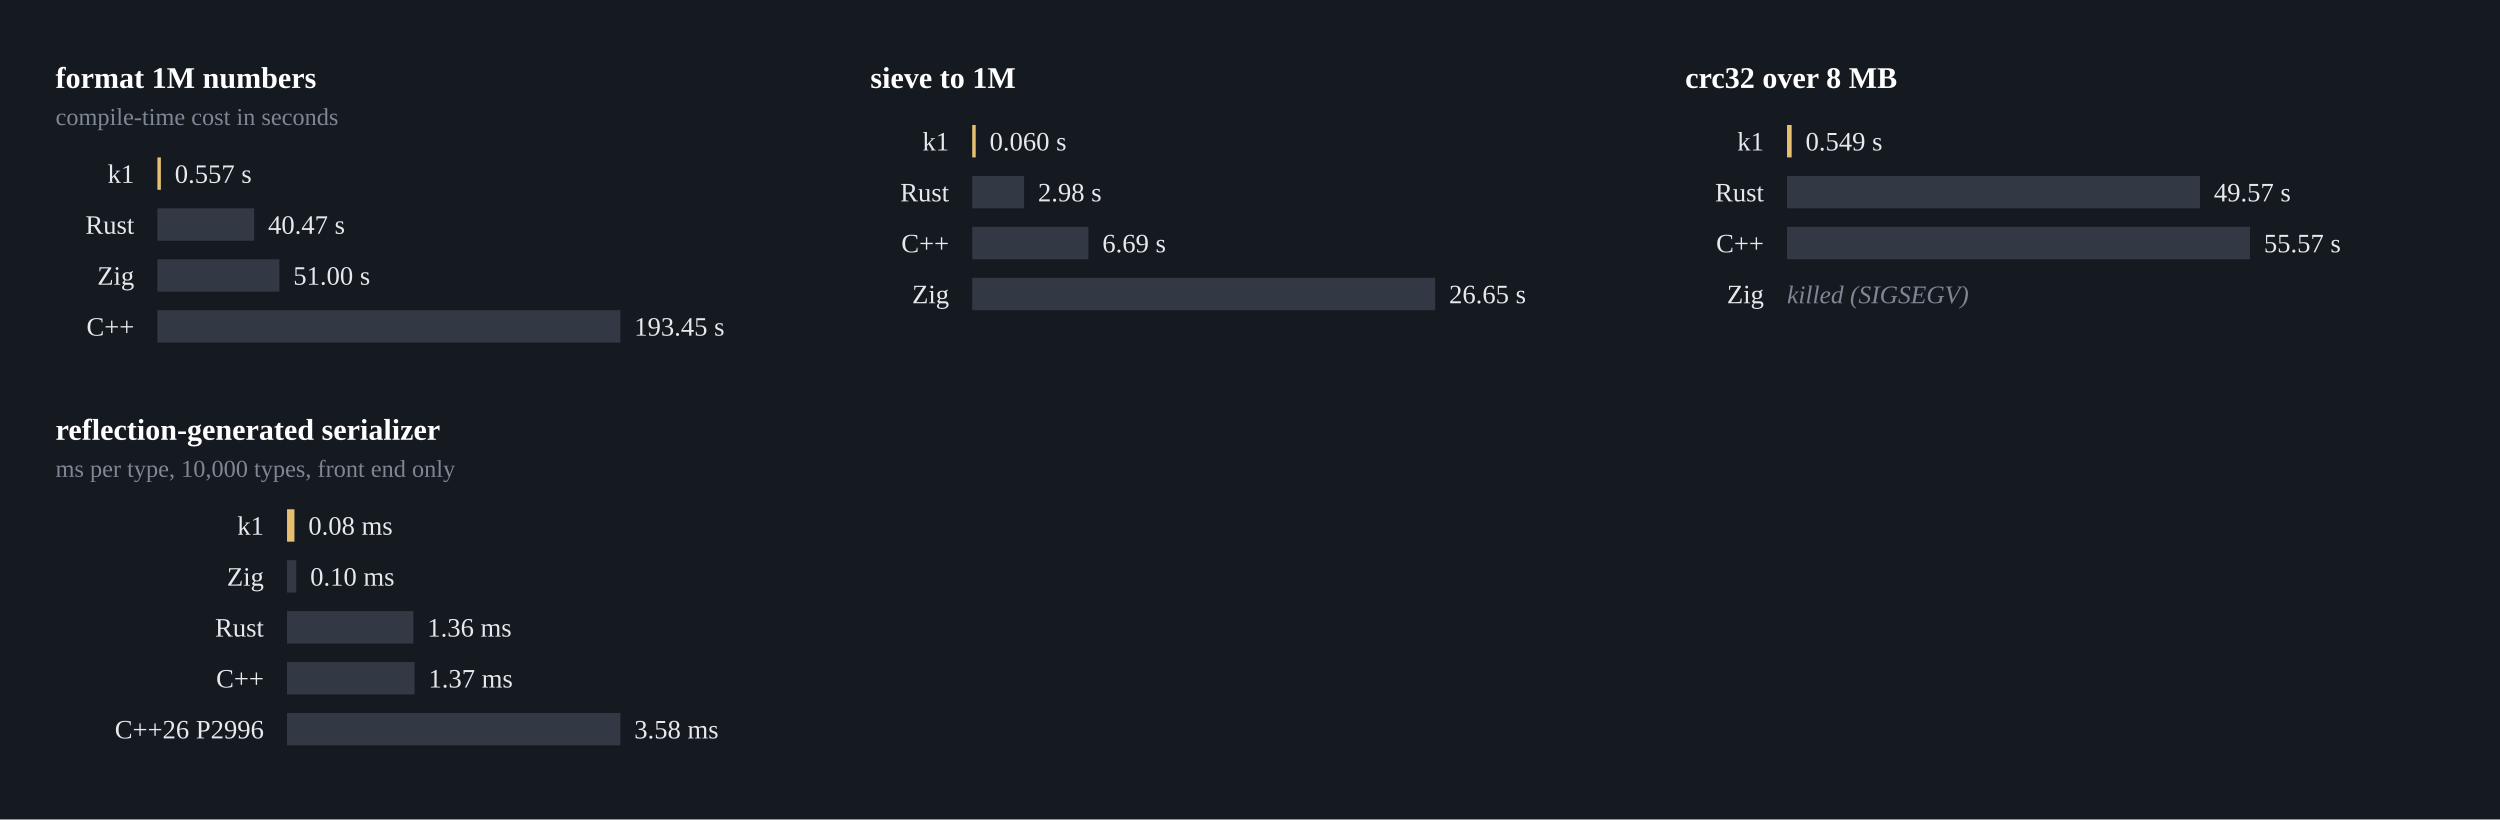
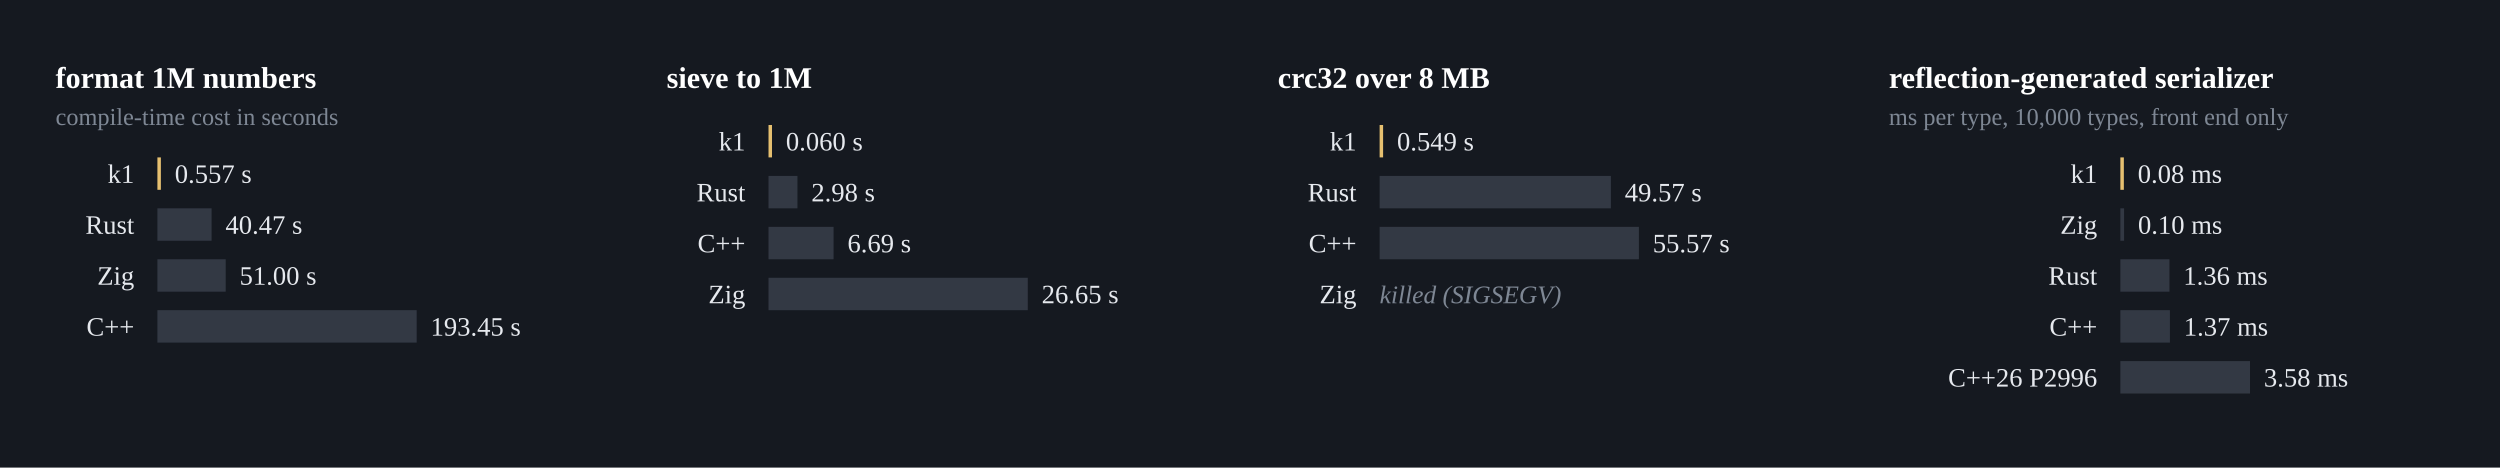
- <svg xmlns="http://www.w3.org/2000/svg" viewBox="0 0 1080 354" width="1080" height="354" style="max-width:100%;height:auto" font-family="var(--mono, 'Martian Mono', ui-monospace, Menlo, monospace)" font-size="12">
+ <svg xmlns="http://www.w3.org/2000/svg" viewBox="0 0 1080 202" width="1080" height="202" style="max-width:100%;height:auto" font-family="var(--mono, 'Martian Mono', ui-monospace, Menlo, monospace)" font-size="12">
  <style>
  .bg { fill: var(--p, #151920); }
  .t1 { fill: var(--b, #FFFFFF); font-weight: 600; font-size: 13px; }
  .t2 { fill: var(--m, #7E8794); font-size: 10.5px; }
  .t3 { fill: var(--f, #E6E9EE); font-size: 11.5px; font-variant-numeric: tabular-nums; }
  .t4 { fill: var(--m, #7E8794); font-size: 11px; font-style: italic; }
  text.muted { fill: var(--m, #7E8794); }
  rect.k1 { fill: var(--s, #E6C070); }
  rect.k1-dim { fill: var(--s, #E6C070); opacity: .45; }
  rect.other { fill: var(--l2, #333944); }
  rect.muted { fill: var(--l, #262B34); }
  .ref { stroke: var(--m, #7E8794); stroke-width: 1; stroke-dasharray: 3 3; }
</style>
-   <rect class="bg" width="1080" height="354" />
+   <rect class="bg" width="1080" height="202" />
  <text class="t1" x="24" y="38">format 1M numbers</text>
  <text class="t2" x="24" y="54">compile-time cost in seconds</text>
  <text class="t3 k1" x="58" y="79" text-anchor="end">k1</text>
  <rect class="k1" x="68" y="68" width="1.5" height="14" />
  <text class="t3" x="75.5" y="79">0.557 s</text>
  <text class="t3 other" x="58" y="101" text-anchor="end">Rust</text>
-   <rect class="other" x="68" y="90" width="41.8" height="14" />
-   <text class="t3" x="115.8" y="101">40.47 s</text>
+   <rect class="other" x="68" y="90" width="23.4" height="14" />
+   <text class="t3" x="97.4" y="101">40.47 s</text>
  <text class="t3 other" x="58" y="123" text-anchor="end">Zig</text>
-   <rect class="other" x="68" y="112" width="52.7" height="14" />
-   <text class="t3" x="126.7" y="123">51.00 s</text>
+   <rect class="other" x="68" y="112" width="29.5" height="14" />
+   <text class="t3" x="103.5" y="123">51.00 s</text>
  <text class="t3 other" x="58" y="145" text-anchor="end">C++</text>
-   <rect class="other" x="68" y="134" width="200.0" height="14" />
-   <text class="t3" x="274.0" y="145">193.45 s</text>
-   <text class="t1" x="376" y="38">sieve to 1M</text>
-   <text class="t3 k1" x="410" y="65" text-anchor="end">k1</text>
-   <rect class="k1" x="420" y="54" width="1.5" height="14" />
-   <text class="t3" x="427.5" y="65">0.060 s</text>
-   <text class="t3 other" x="410" y="87" text-anchor="end">Rust</text>
-   <rect class="other" x="420" y="76" width="22.4" height="14" />
-   <text class="t3" x="448.4" y="87">2.98 s</text>
-   <text class="t3 other" x="410" y="109" text-anchor="end">C++</text>
-   <rect class="other" x="420" y="98" width="50.2" height="14" />
-   <text class="t3" x="476.2" y="109">6.69 s</text>
-   <text class="t3 other" x="410" y="131" text-anchor="end">Zig</text>
-   <rect class="other" x="420" y="120" width="200.0" height="14" />
-   <text class="t3" x="626.0" y="131">26.65 s</text>
-   <text class="t1" x="728" y="38">crc32 over 8 MB</text>
-   <text class="t3 k1" x="762" y="65" text-anchor="end">k1</text>
-   <rect class="k1" x="772" y="54" width="2.0" height="14" />
-   <text class="t3" x="780.0" y="65">0.549 s</text>
-   <text class="t3 other" x="762" y="87" text-anchor="end">Rust</text>
-   <rect class="other" x="772" y="76" width="178.4" height="14" />
-   <text class="t3" x="956.4" y="87">49.57 s</text>
-   <text class="t3 other" x="762" y="109" text-anchor="end">C++</text>
-   <rect class="other" x="772" y="98" width="200.0" height="14" />
-   <text class="t3" x="978.0" y="109">55.57 s</text>
-   <text class="t3 other" x="762" y="131" text-anchor="end">Zig</text>
-   <text class="t4" x="772" y="131">killed (SIGSEGV)</text>
-   <text class="t1" x="24" y="190">reflection-generated serializer</text>
-   <text class="t2" x="24" y="206">ms per type, 10,000 types, front end only</text>
-   <text class="t3 k1" x="114" y="231" text-anchor="end">k1</text>
-   <rect class="k1" x="124" y="220" width="3.2" height="14" />
-   <text class="t3" x="133.2" y="231">0.08 ms</text>
-   <text class="t3 other" x="114" y="253" text-anchor="end">Zig</text>
-   <rect class="other" x="124" y="242" width="4.0" height="14" />
-   <text class="t3" x="134.0" y="253">0.10 ms</text>
-   <text class="t3 other" x="114" y="275" text-anchor="end">Rust</text>
-   <rect class="other" x="124" y="264" width="54.6" height="14" />
-   <text class="t3" x="184.6" y="275">1.36 ms</text>
-   <text class="t3 other" x="114" y="297" text-anchor="end">C++</text>
-   <rect class="other" x="124" y="286" width="55.1" height="14" />
-   <text class="t3" x="185.1" y="297">1.37 ms</text>
-   <text class="t3 other" x="114" y="319" text-anchor="end">C++26 P2996</text>
-   <rect class="other" x="124" y="308" width="144.0" height="14" />
-   <text class="t3" x="274.0" y="319">3.58 ms</text>
+   <rect class="other" x="68" y="134" width="112.0" height="14" />
+   <text class="t3" x="186.0" y="145">193.45 s</text>
+   <text class="t1" x="288" y="38">sieve to 1M</text>
+   <text class="t3 k1" x="322" y="65" text-anchor="end">k1</text>
+   <rect class="k1" x="332" y="54" width="1.5" height="14" />
+   <text class="t3" x="339.5" y="65">0.060 s</text>
+   <text class="t3 other" x="322" y="87" text-anchor="end">Rust</text>
+   <rect class="other" x="332" y="76" width="12.5" height="14" />
+   <text class="t3" x="350.5" y="87">2.98 s</text>
+   <text class="t3 other" x="322" y="109" text-anchor="end">C++</text>
+   <rect class="other" x="332" y="98" width="28.1" height="14" />
+   <text class="t3" x="366.1" y="109">6.69 s</text>
+   <text class="t3 other" x="322" y="131" text-anchor="end">Zig</text>
+   <rect class="other" x="332" y="120" width="112.0" height="14" />
+   <text class="t3" x="450.0" y="131">26.65 s</text>
+   <text class="t1" x="552" y="38">crc32 over 8 MB</text>
+   <text class="t3 k1" x="586" y="65" text-anchor="end">k1</text>
+   <rect class="k1" x="596" y="54" width="1.5" height="14" />
+   <text class="t3" x="603.5" y="65">0.549 s</text>
+   <text class="t3 other" x="586" y="87" text-anchor="end">Rust</text>
+   <rect class="other" x="596" y="76" width="99.9" height="14" />
+   <text class="t3" x="701.9" y="87">49.57 s</text>
+   <text class="t3 other" x="586" y="109" text-anchor="end">C++</text>
+   <rect class="other" x="596" y="98" width="112.0" height="14" />
+   <text class="t3" x="714.0" y="109">55.57 s</text>
+   <text class="t3 other" x="586" y="131" text-anchor="end">Zig</text>
+   <text class="t4" x="596" y="131">killed (SIGSEGV)</text>
+   <text class="t1" x="816" y="38">reflection-generated serializer</text>
+   <text class="t2" x="816" y="54">ms per type, 10,000 types, front end only</text>
+   <text class="t3 k1" x="906" y="79" text-anchor="end">k1</text>
+   <rect class="k1" x="916" y="68" width="1.5" height="14" />
+   <text class="t3" x="923.5" y="79">0.08 ms</text>
+   <text class="t3 other" x="906" y="101" text-anchor="end">Zig</text>
+   <rect class="other" x="916" y="90" width="1.6" height="14" />
+   <text class="t3" x="923.6" y="101">0.10 ms</text>
+   <text class="t3 other" x="906" y="123" text-anchor="end">Rust</text>
+   <rect class="other" x="916" y="112" width="21.2" height="14" />
+   <text class="t3" x="943.2" y="123">1.36 ms</text>
+   <text class="t3 other" x="906" y="145" text-anchor="end">C++</text>
+   <rect class="other" x="916" y="134" width="21.4" height="14" />
+   <text class="t3" x="943.4" y="145">1.37 ms</text>
+   <text class="t3 other" x="906" y="167" text-anchor="end">C++26 P2996</text>
+   <rect class="other" x="916" y="156" width="56.0" height="14" />
+   <text class="t3" x="978.0" y="167">3.58 ms</text>
</svg>
